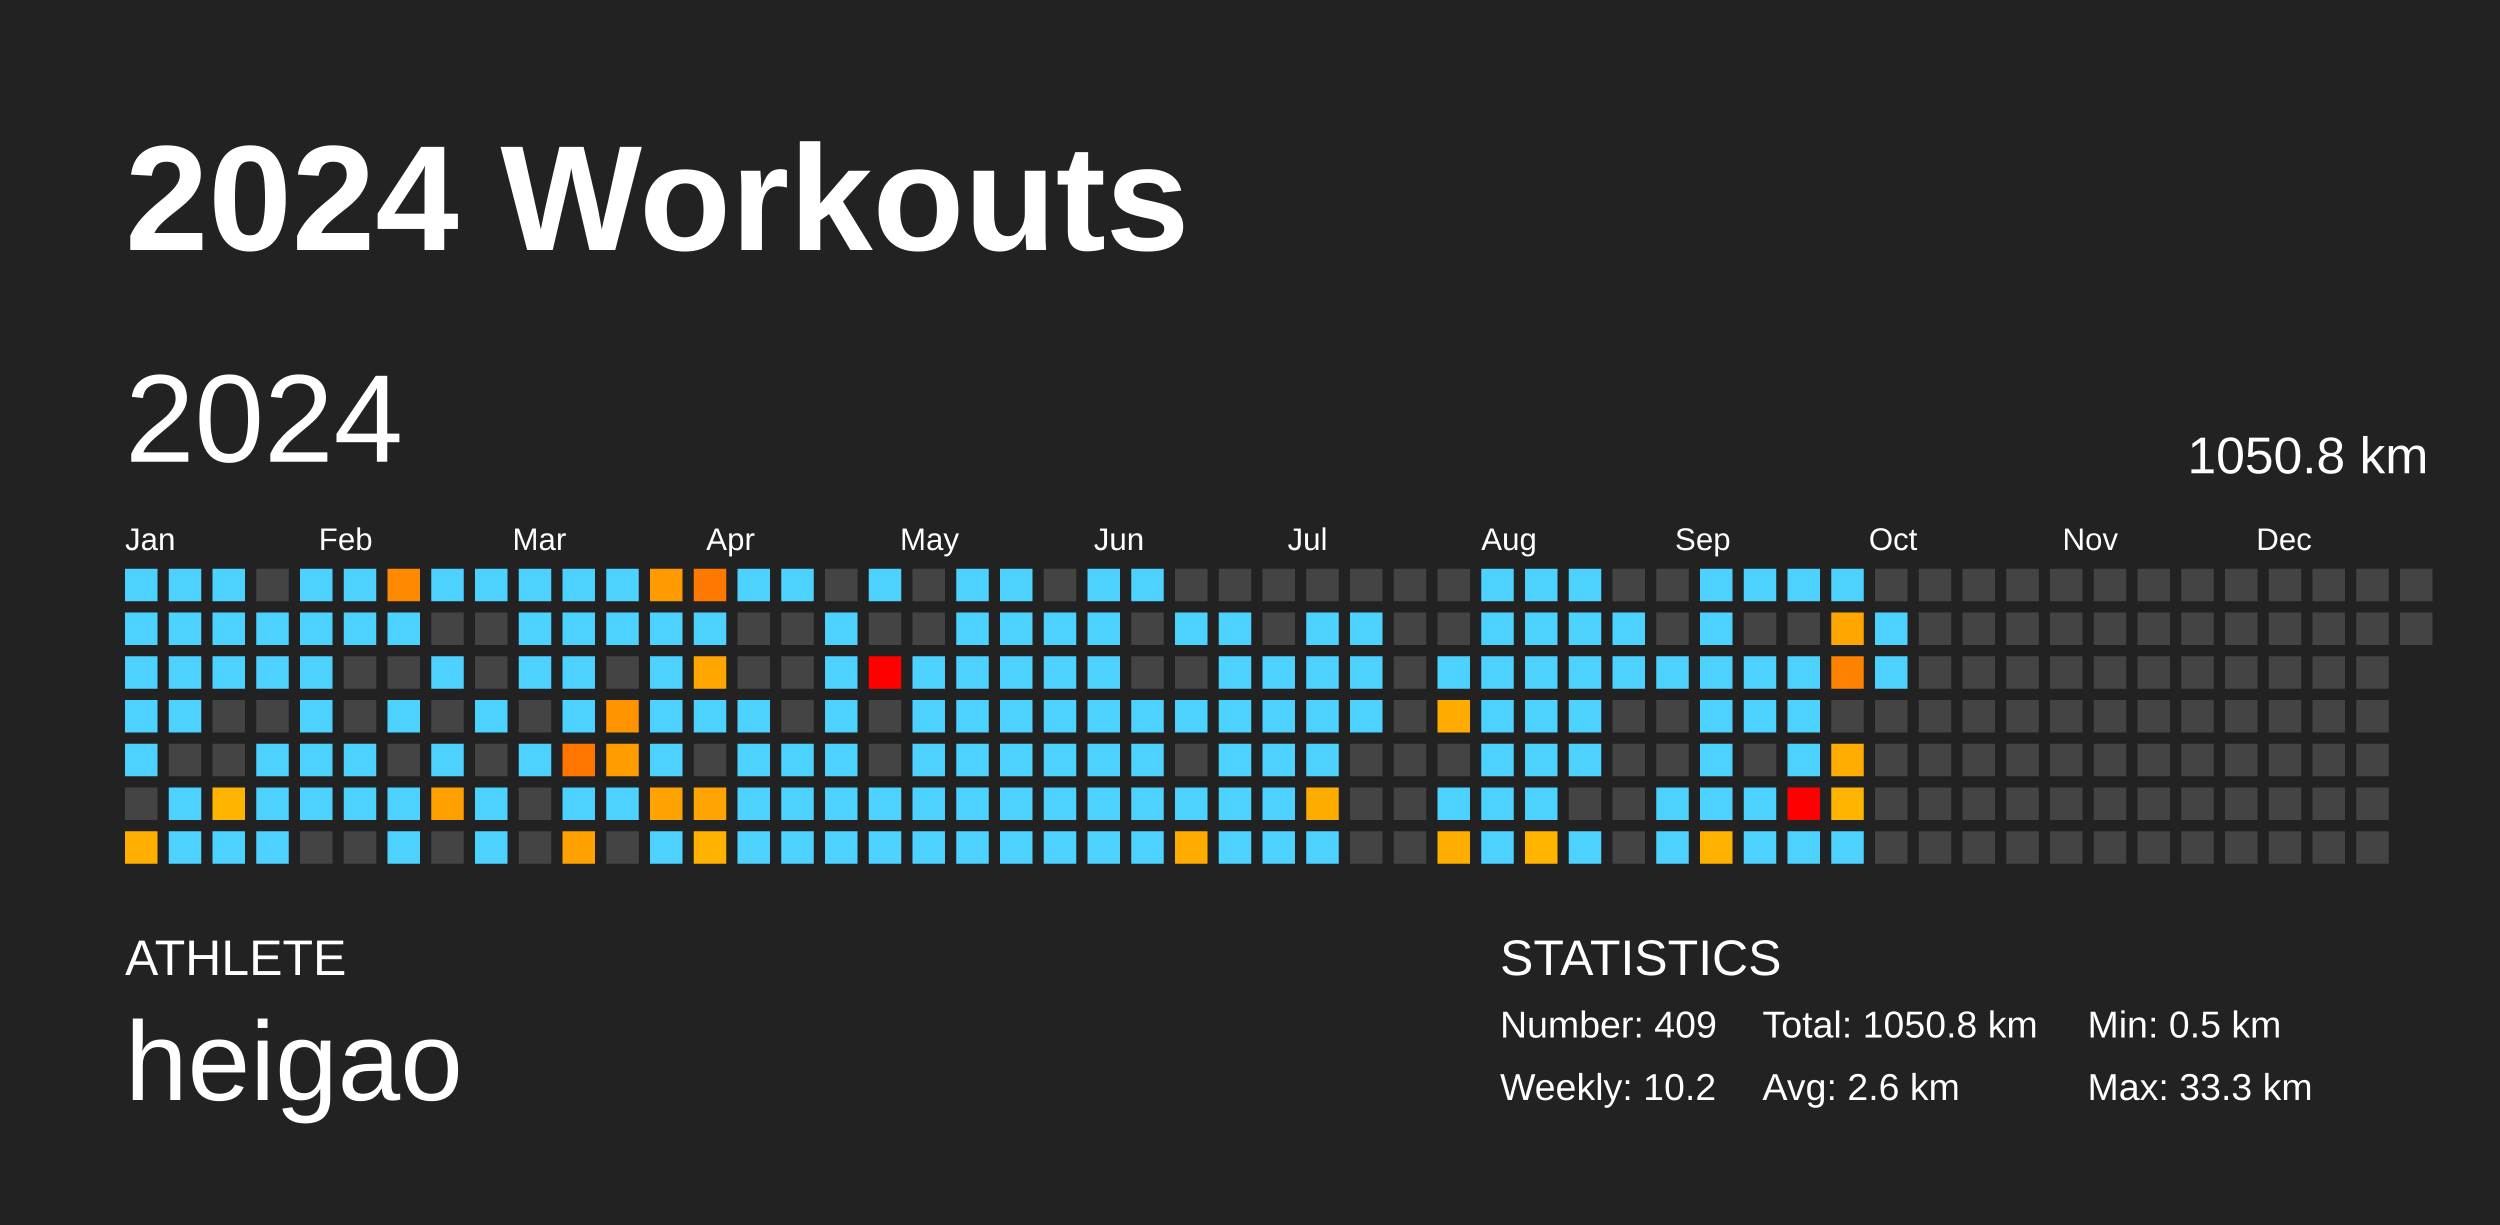
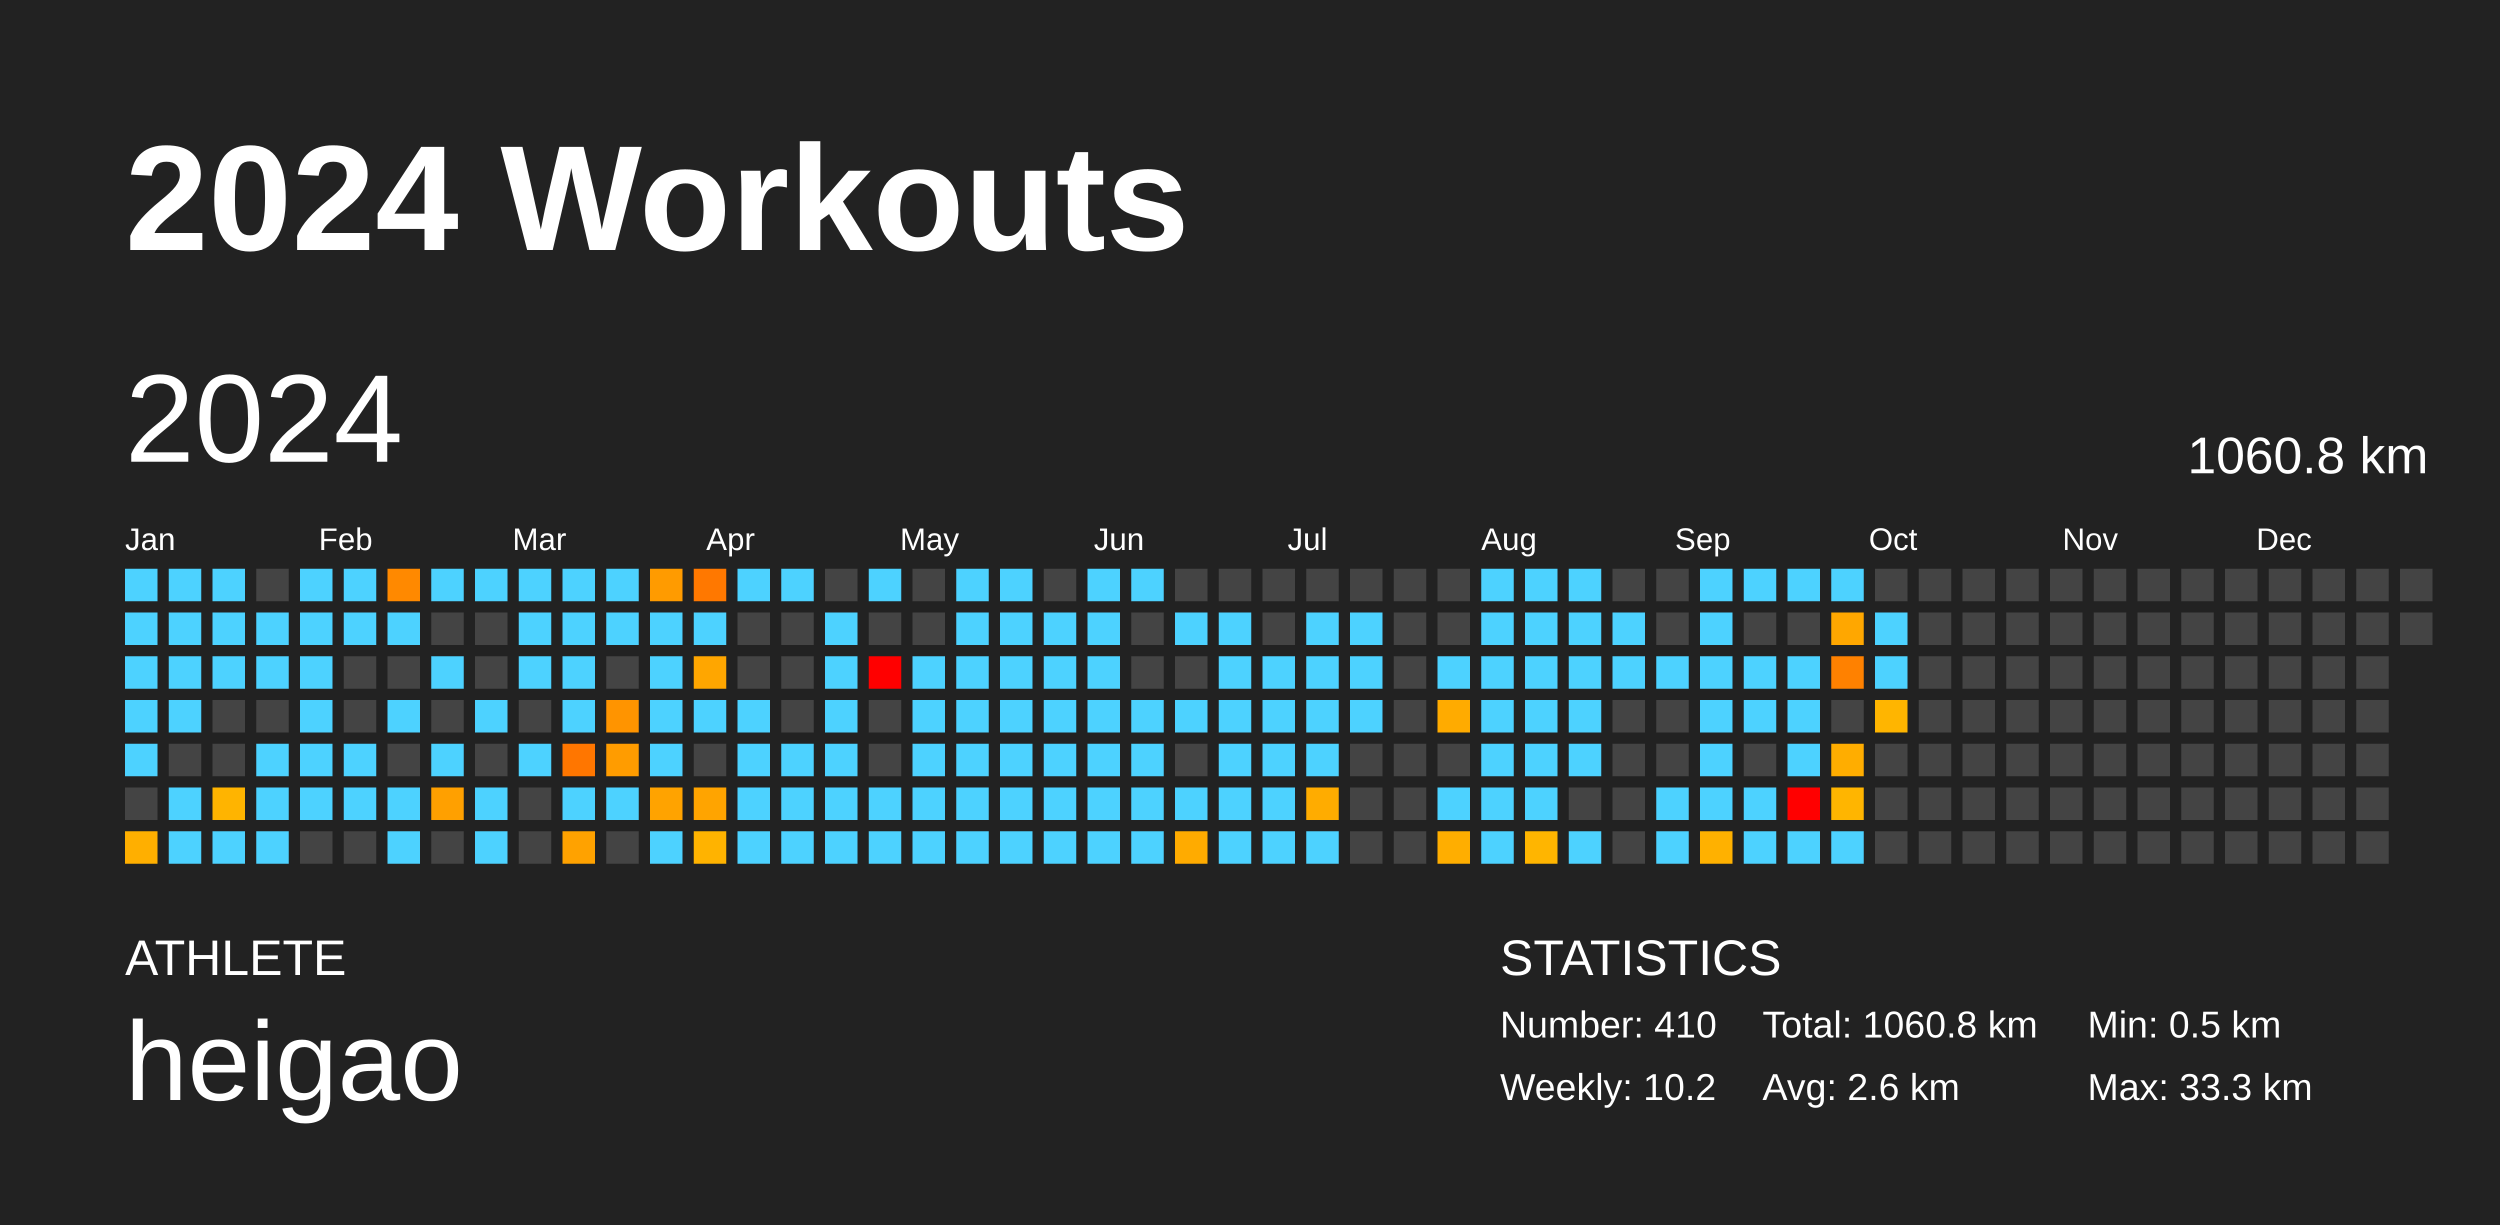
<svg xmlns="http://www.w3.org/2000/svg" baseProfile="full" height="98mm" version="1.1" viewBox="0,0,200,98" width="200mm">
  <defs />
  <rect fill="#222222" height="98" width="200" x="0" y="0" />
  <text fill="#FFFFFF" style="font-size:12px; font-family:Arial; font-weight:bold;" x="10" y="20">2024 Workouts</text>
  <text fill="#FFFFFF" style="font-size:4px; font-family:Arial" x="10" y="78">ATHLETE</text>
  <text fill="#FFFFFF" style="font-size:9px; font-family:Arial" x="10" y="88">heigao</text>
  <text fill="#FFFFFF" style="font-size:4px; font-family:Arial" x="120" y="78">STATISTICS</text>
-   <text fill="#FFFFFF" style="font-size:3px; font-family:Arial" x="120" y="83">Number: 409</text>
+   <text fill="#FFFFFF" style="font-size:3px; font-family:Arial" x="120" y="83">Number: 410</text>
  <text fill="#FFFFFF" style="font-size:3px; font-family:Arial" x="120" y="88">Weekly: 10.2</text>
-   <text fill="#FFFFFF" style="font-size:3px; font-family:Arial" x="141" y="83">Total: 1050.8 km</text>
+   <text fill="#FFFFFF" style="font-size:3px; font-family:Arial" x="141" y="83">Total: 1060.8 km</text>
  <text fill="#FFFFFF" style="font-size:3px; font-family:Arial" x="141" y="88">Avg: 2.6 km</text>
  <text fill="#FFFFFF" style="font-size:3px; font-family:Arial" x="167" y="83">Min: 0.5 km</text>
  <text fill="#FFFFFF" style="font-size:3px; font-family:Arial" x="167" y="88">Max: 33.3 km</text>
  <text dominant-baseline="hanging" fill="#FFFFFF" style="font-size:10.0px; font-family:Arial;" x="10" y="30">2024</text>
-   <text dominant-baseline="hanging" fill="#FFFFFF" style="font-size:4.125px; font-family:Arial;" x="175" y="35">1050.8 km</text>
+   <text dominant-baseline="hanging" fill="#FFFFFF" style="font-size:4.125px; font-family:Arial;" x="175" y="35">1060.8 km</text>
  <text fill="#FFFFFF" style="font-size:2.5px; font-family:Arial" x="10.0" y="44">Jan</text>
  <text fill="#FFFFFF" style="font-size:2.5px; font-family:Arial" x="25.5" y="44">Feb</text>
  <text fill="#FFFFFF" style="font-size:2.5px; font-family:Arial" x="41.0" y="44">Mar</text>
  <text fill="#FFFFFF" style="font-size:2.5px; font-family:Arial" x="56.5" y="44">Apr</text>
  <text fill="#FFFFFF" style="font-size:2.5px; font-family:Arial" x="72.0" y="44">May</text>
  <text fill="#FFFFFF" style="font-size:2.5px; font-family:Arial" x="87.5" y="44">Jun</text>
  <text fill="#FFFFFF" style="font-size:2.5px; font-family:Arial" x="103.0" y="44">Jul</text>
  <text fill="#FFFFFF" style="font-size:2.5px; font-family:Arial" x="118.5" y="44">Aug</text>
  <text fill="#FFFFFF" style="font-size:2.5px; font-family:Arial" x="134.0" y="44">Sep</text>
  <text fill="#FFFFFF" style="font-size:2.5px; font-family:Arial" x="149.5" y="44">Oct</text>
  <text fill="#FFFFFF" style="font-size:2.5px; font-family:Arial" x="165.0" y="44">Nov</text>
  <text fill="#FFFFFF" style="font-size:2.5px; font-family:Arial" x="180.5" y="44">Dec</text>
  <rect fill="#4dd2ff" height="2.6" width="2.6" x="10.0" y="45.5" />
  <rect fill="#4dd2ff" height="2.6" width="2.6" x="10.0" y="49.0" />
  <rect fill="#4dd2ff" height="2.6" width="2.6" x="10.0" y="52.5" />
  <rect fill="#4dd2ff" height="2.6" width="2.6" x="10.0" y="56.0" />
  <rect fill="#4dd2ff" height="2.6" width="2.6" x="10.0" y="59.5" />
  <rect fill="#444444" height="2.6" width="2.6" x="10.0" y="63.0" />
  <rect fill="#ffaf00" height="2.6" width="2.6" x="10.0" y="66.5" />
  <rect fill="#4dd2ff" height="2.6" width="2.6" x="13.5" y="45.5" />
  <rect fill="#4dd2ff" height="2.6" width="2.6" x="13.5" y="49.0" />
  <rect fill="#4dd2ff" height="2.6" width="2.6" x="13.5" y="52.5" />
  <rect fill="#4dd2ff" height="2.6" width="2.6" x="13.5" y="56.0" />
  <rect fill="#444444" height="2.6" width="2.6" x="13.5" y="59.5" />
  <rect fill="#4dd2ff" height="2.6" width="2.6" x="13.5" y="63.0" />
  <rect fill="#4dd2ff" height="2.6" width="2.6" x="13.5" y="66.5" />
  <rect fill="#4dd2ff" height="2.6" width="2.6" x="17.0" y="45.5" />
  <rect fill="#4dd2ff" height="2.6" width="2.6" x="17.0" y="49.0" />
  <rect fill="#4dd2ff" height="2.6" width="2.6" x="17.0" y="52.5" />
  <rect fill="#444444" height="2.6" width="2.6" x="17.0" y="56.0" />
  <rect fill="#444444" height="2.6" width="2.6" x="17.0" y="59.5" />
  <rect fill="#ffb400" height="2.6" width="2.6" x="17.0" y="63.0" />
  <rect fill="#4dd2ff" height="2.6" width="2.6" x="17.0" y="66.5" />
  <rect fill="#444444" height="2.6" width="2.6" x="20.5" y="45.5" />
  <rect fill="#4dd2ff" height="2.6" width="2.6" x="20.5" y="49.0" />
  <rect fill="#4dd2ff" height="2.6" width="2.6" x="20.5" y="52.5" />
  <rect fill="#444444" height="2.6" width="2.6" x="20.5" y="56.0" />
  <rect fill="#4dd2ff" height="2.6" width="2.6" x="20.5" y="59.5" />
  <rect fill="#4dd2ff" height="2.6" width="2.6" x="20.5" y="63.0" />
  <rect fill="#4dd2ff" height="2.6" width="2.6" x="20.5" y="66.5" />
  <rect fill="#4dd2ff" height="2.6" width="2.6" x="24.0" y="45.5" />
  <rect fill="#4dd2ff" height="2.6" width="2.6" x="24.0" y="49.0" />
  <rect fill="#4dd2ff" height="2.6" width="2.6" x="24.0" y="52.5" />
  <rect fill="#4dd2ff" height="2.6" width="2.6" x="24.0" y="56.0" />
  <rect fill="#4dd2ff" height="2.6" width="2.6" x="24.0" y="59.5" />
  <rect fill="#4dd2ff" height="2.6" width="2.6" x="24.0" y="63.0" />
  <rect fill="#444444" height="2.6" width="2.6" x="24.0" y="66.5" />
  <rect fill="#4dd2ff" height="2.6" width="2.6" x="27.5" y="45.5" />
  <rect fill="#4dd2ff" height="2.6" width="2.6" x="27.5" y="49.0" />
  <rect fill="#444444" height="2.6" width="2.6" x="27.5" y="52.5" />
  <rect fill="#444444" height="2.6" width="2.6" x="27.5" y="56.0" />
  <rect fill="#4dd2ff" height="2.6" width="2.6" x="27.5" y="59.5" />
  <rect fill="#4dd2ff" height="2.6" width="2.6" x="27.5" y="63.0" />
  <rect fill="#444444" height="2.6" width="2.6" x="27.5" y="66.5" />
  <rect fill="#ff8900" height="2.6" width="2.6" x="31.0" y="45.5" />
  <rect fill="#4dd2ff" height="2.6" width="2.6" x="31.0" y="49.0" />
  <rect fill="#444444" height="2.6" width="2.6" x="31.0" y="52.5" />
  <rect fill="#4dd2ff" height="2.6" width="2.6" x="31.0" y="56.0" />
  <rect fill="#444444" height="2.6" width="2.6" x="31.0" y="59.5" />
  <rect fill="#4dd2ff" height="2.6" width="2.6" x="31.0" y="63.0" />
  <rect fill="#4dd2ff" height="2.6" width="2.6" x="31.0" y="66.5" />
  <rect fill="#4dd2ff" height="2.6" width="2.6" x="34.5" y="45.5" />
  <rect fill="#444444" height="2.6" width="2.6" x="34.5" y="49.0" />
  <rect fill="#4dd2ff" height="2.6" width="2.6" x="34.5" y="52.5" />
  <rect fill="#444444" height="2.6" width="2.6" x="34.5" y="56.0" />
  <rect fill="#4dd2ff" height="2.6" width="2.6" x="34.5" y="59.5" />
  <rect fill="#ffa000" height="2.6" width="2.6" x="34.5" y="63.0" />
  <rect fill="#444444" height="2.6" width="2.6" x="34.5" y="66.5" />
  <rect fill="#4dd2ff" height="2.6" width="2.6" x="38.0" y="45.5" />
  <rect fill="#444444" height="2.6" width="2.6" x="38.0" y="49.0" />
  <rect fill="#444444" height="2.6" width="2.6" x="38.0" y="52.5" />
  <rect fill="#4dd2ff" height="2.6" width="2.6" x="38.0" y="56.0" />
  <rect fill="#444444" height="2.6" width="2.6" x="38.0" y="59.5" />
  <rect fill="#4dd2ff" height="2.6" width="2.6" x="38.0" y="63.0" />
  <rect fill="#4dd2ff" height="2.6" width="2.6" x="38.0" y="66.5" />
  <rect fill="#4dd2ff" height="2.6" width="2.6" x="41.5" y="45.5" />
  <rect fill="#4dd2ff" height="2.6" width="2.6" x="41.5" y="49.0" />
  <rect fill="#4dd2ff" height="2.6" width="2.6" x="41.5" y="52.5" />
  <rect fill="#444444" height="2.6" width="2.6" x="41.5" y="56.0" />
  <rect fill="#4dd2ff" height="2.6" width="2.6" x="41.5" y="59.5" />
  <rect fill="#444444" height="2.6" width="2.6" x="41.5" y="63.0" />
  <rect fill="#444444" height="2.6" width="2.6" x="41.5" y="66.5" />
  <rect fill="#4dd2ff" height="2.6" width="2.6" x="45.0" y="45.5" />
  <rect fill="#4dd2ff" height="2.6" width="2.6" x="45.0" y="49.0" />
  <rect fill="#4dd2ff" height="2.6" width="2.6" x="45.0" y="52.5" />
  <rect fill="#4dd2ff" height="2.6" width="2.6" x="45.0" y="56.0" />
  <rect fill="#ff7600" height="2.6" width="2.6" x="45.0" y="59.5" />
  <rect fill="#4dd2ff" height="2.6" width="2.6" x="45.0" y="63.0" />
  <rect fill="#ffa200" height="2.6" width="2.6" x="45.0" y="66.5" />
  <rect fill="#4dd2ff" height="2.6" width="2.6" x="48.5" y="45.5" />
  <rect fill="#4dd2ff" height="2.6" width="2.6" x="48.5" y="49.0" />
  <rect fill="#444444" height="2.6" width="2.6" x="48.5" y="52.5" />
  <rect fill="#ff9400" height="2.6" width="2.6" x="48.5" y="56.0" />
  <rect fill="#ff9c00" height="2.6" width="2.6" x="48.5" y="59.5" />
  <rect fill="#4dd2ff" height="2.6" width="2.6" x="48.5" y="63.0" />
  <rect fill="#444444" height="2.6" width="2.6" x="48.5" y="66.5" />
  <rect fill="#ff9b00" height="2.6" width="2.6" x="52.0" y="45.5" />
  <rect fill="#4dd2ff" height="2.6" width="2.6" x="52.0" y="49.0" />
  <rect fill="#4dd2ff" height="2.6" width="2.6" x="52.0" y="52.5" />
  <rect fill="#4dd2ff" height="2.6" width="2.6" x="52.0" y="56.0" />
  <rect fill="#4dd2ff" height="2.6" width="2.6" x="52.0" y="59.5" />
  <rect fill="#ffa300" height="2.6" width="2.6" x="52.0" y="63.0" />
  <rect fill="#4dd2ff" height="2.6" width="2.6" x="52.0" y="66.5" />
  <rect fill="#ff7800" height="2.6" width="2.6" x="55.5" y="45.5" />
  <rect fill="#4dd2ff" height="2.6" width="2.6" x="55.5" y="49.0" />
  <rect fill="#ffa600" height="2.6" width="2.6" x="55.5" y="52.5" />
  <rect fill="#4dd2ff" height="2.6" width="2.6" x="55.5" y="56.0" />
  <rect fill="#444444" height="2.6" width="2.6" x="55.5" y="59.5" />
  <rect fill="#ffa400" height="2.6" width="2.6" x="55.5" y="63.0" />
  <rect fill="#ffb300" height="2.6" width="2.6" x="55.5" y="66.5" />
  <rect fill="#4dd2ff" height="2.6" width="2.6" x="59.0" y="45.5" />
  <rect fill="#444444" height="2.6" width="2.6" x="59.0" y="49.0" />
  <rect fill="#444444" height="2.6" width="2.6" x="59.0" y="52.5" />
  <rect fill="#4dd2ff" height="2.6" width="2.6" x="59.0" y="56.0" />
  <rect fill="#4dd2ff" height="2.6" width="2.6" x="59.0" y="59.5" />
  <rect fill="#4dd2ff" height="2.6" width="2.6" x="59.0" y="63.0" />
  <rect fill="#4dd2ff" height="2.6" width="2.6" x="59.0" y="66.5" />
  <rect fill="#4dd2ff" height="2.6" width="2.6" x="62.5" y="45.5" />
  <rect fill="#444444" height="2.6" width="2.6" x="62.5" y="49.0" />
  <rect fill="#444444" height="2.6" width="2.6" x="62.5" y="52.5" />
  <rect fill="#444444" height="2.6" width="2.6" x="62.5" y="56.0" />
  <rect fill="#4dd2ff" height="2.6" width="2.6" x="62.5" y="59.5" />
  <rect fill="#4dd2ff" height="2.6" width="2.6" x="62.5" y="63.0" />
  <rect fill="#4dd2ff" height="2.6" width="2.6" x="62.5" y="66.5" />
  <rect fill="#444444" height="2.6" width="2.6" x="66.0" y="45.5" />
  <rect fill="#4dd2ff" height="2.6" width="2.6" x="66.0" y="49.0" />
  <rect fill="#4dd2ff" height="2.6" width="2.6" x="66.0" y="52.5" />
  <rect fill="#4dd2ff" height="2.6" width="2.6" x="66.0" y="56.0" />
  <rect fill="#4dd2ff" height="2.6" width="2.6" x="66.0" y="59.5" />
  <rect fill="#4dd2ff" height="2.6" width="2.6" x="66.0" y="63.0" />
  <rect fill="#4dd2ff" height="2.6" width="2.6" x="66.0" y="66.5" />
  <rect fill="#4dd2ff" height="2.6" width="2.6" x="69.5" y="45.5" />
  <rect fill="#444444" height="2.6" width="2.6" x="69.5" y="49.0" />
  <rect fill="red" height="2.6" width="2.6" x="69.5" y="52.5" />
  <rect fill="#444444" height="2.6" width="2.6" x="69.5" y="56.0" />
  <rect fill="#444444" height="2.6" width="2.6" x="69.5" y="59.5" />
  <rect fill="#4dd2ff" height="2.6" width="2.6" x="69.5" y="63.0" />
  <rect fill="#4dd2ff" height="2.6" width="2.6" x="69.5" y="66.5" />
  <rect fill="#444444" height="2.6" width="2.6" x="73.0" y="45.5" />
  <rect fill="#444444" height="2.6" width="2.6" x="73.0" y="49.0" />
  <rect fill="#4dd2ff" height="2.6" width="2.6" x="73.0" y="52.5" />
  <rect fill="#4dd2ff" height="2.6" width="2.6" x="73.0" y="56.0" />
  <rect fill="#4dd2ff" height="2.6" width="2.6" x="73.0" y="59.5" />
  <rect fill="#4dd2ff" height="2.6" width="2.6" x="73.0" y="63.0" />
  <rect fill="#4dd2ff" height="2.6" width="2.6" x="73.0" y="66.5" />
  <rect fill="#4dd2ff" height="2.6" width="2.6" x="76.5" y="45.5" />
  <rect fill="#4dd2ff" height="2.6" width="2.6" x="76.5" y="49.0" />
  <rect fill="#4dd2ff" height="2.6" width="2.6" x="76.5" y="52.5" />
  <rect fill="#4dd2ff" height="2.6" width="2.6" x="76.5" y="56.0" />
  <rect fill="#4dd2ff" height="2.6" width="2.6" x="76.5" y="59.5" />
  <rect fill="#4dd2ff" height="2.6" width="2.6" x="76.5" y="63.0" />
  <rect fill="#4dd2ff" height="2.6" width="2.6" x="76.5" y="66.5" />
  <rect fill="#4dd2ff" height="2.6" width="2.6" x="80.0" y="45.5" />
  <rect fill="#4dd2ff" height="2.6" width="2.6" x="80.0" y="49.0" />
  <rect fill="#4dd2ff" height="2.6" width="2.6" x="80.0" y="52.5" />
  <rect fill="#4dd2ff" height="2.6" width="2.6" x="80.0" y="56.0" />
  <rect fill="#4dd2ff" height="2.6" width="2.6" x="80.0" y="59.5" />
  <rect fill="#4dd2ff" height="2.6" width="2.6" x="80.0" y="63.0" />
  <rect fill="#4dd2ff" height="2.6" width="2.6" x="80.0" y="66.5" />
  <rect fill="#444444" height="2.6" width="2.6" x="83.5" y="45.5" />
  <rect fill="#4dd2ff" height="2.6" width="2.6" x="83.5" y="49.0" />
  <rect fill="#4dd2ff" height="2.6" width="2.6" x="83.5" y="52.5" />
  <rect fill="#4dd2ff" height="2.6" width="2.6" x="83.5" y="56.0" />
  <rect fill="#4dd2ff" height="2.6" width="2.6" x="83.5" y="59.5" />
  <rect fill="#4dd2ff" height="2.6" width="2.6" x="83.5" y="63.0" />
  <rect fill="#4dd2ff" height="2.6" width="2.6" x="83.5" y="66.5" />
  <rect fill="#4dd2ff" height="2.6" width="2.6" x="87.0" y="45.5" />
  <rect fill="#4dd2ff" height="2.6" width="2.6" x="87.0" y="49.0" />
  <rect fill="#4dd2ff" height="2.6" width="2.6" x="87.0" y="52.5" />
  <rect fill="#4dd2ff" height="2.6" width="2.6" x="87.0" y="56.0" />
  <rect fill="#4dd2ff" height="2.6" width="2.6" x="87.0" y="59.5" />
  <rect fill="#4dd2ff" height="2.6" width="2.6" x="87.0" y="63.0" />
  <rect fill="#4dd2ff" height="2.6" width="2.6" x="87.0" y="66.5" />
  <rect fill="#4dd2ff" height="2.6" width="2.6" x="90.5" y="45.5" />
  <rect fill="#444444" height="2.6" width="2.6" x="90.5" y="49.0" />
  <rect fill="#444444" height="2.6" width="2.6" x="90.5" y="52.5" />
  <rect fill="#4dd2ff" height="2.6" width="2.6" x="90.5" y="56.0" />
  <rect fill="#4dd2ff" height="2.6" width="2.6" x="90.5" y="59.5" />
  <rect fill="#4dd2ff" height="2.6" width="2.6" x="90.5" y="63.0" />
  <rect fill="#4dd2ff" height="2.6" width="2.6" x="90.5" y="66.5" />
  <rect fill="#444444" height="2.6" width="2.6" x="94.0" y="45.5" />
  <rect fill="#4dd2ff" height="2.6" width="2.6" x="94.0" y="49.0" />
  <rect fill="#444444" height="2.6" width="2.6" x="94.0" y="52.5" />
  <rect fill="#4dd2ff" height="2.6" width="2.6" x="94.0" y="56.0" />
  <rect fill="#444444" height="2.6" width="2.6" x="94.0" y="59.5" />
  <rect fill="#4dd2ff" height="2.6" width="2.6" x="94.0" y="63.0" />
  <rect fill="#ffab00" height="2.6" width="2.6" x="94.0" y="66.5" />
  <rect fill="#444444" height="2.6" width="2.6" x="97.5" y="45.5" />
  <rect fill="#4dd2ff" height="2.6" width="2.6" x="97.5" y="49.0" />
  <rect fill="#4dd2ff" height="2.6" width="2.6" x="97.5" y="52.5" />
  <rect fill="#4dd2ff" height="2.6" width="2.6" x="97.5" y="56.0" />
  <rect fill="#4dd2ff" height="2.6" width="2.6" x="97.5" y="59.5" />
  <rect fill="#4dd2ff" height="2.6" width="2.6" x="97.5" y="63.0" />
  <rect fill="#4dd2ff" height="2.6" width="2.6" x="97.5" y="66.5" />
  <rect fill="#444444" height="2.6" width="2.6" x="101.0" y="45.5" />
  <rect fill="#444444" height="2.6" width="2.6" x="101.0" y="49.0" />
  <rect fill="#4dd2ff" height="2.6" width="2.6" x="101.0" y="52.5" />
  <rect fill="#4dd2ff" height="2.6" width="2.6" x="101.0" y="56.0" />
  <rect fill="#4dd2ff" height="2.6" width="2.6" x="101.0" y="59.5" />
  <rect fill="#4dd2ff" height="2.6" width="2.6" x="101.0" y="63.0" />
  <rect fill="#4dd2ff" height="2.6" width="2.6" x="101.0" y="66.5" />
  <rect fill="#444444" height="2.6" width="2.6" x="104.5" y="45.5" />
  <rect fill="#4dd2ff" height="2.6" width="2.6" x="104.5" y="49.0" />
  <rect fill="#4dd2ff" height="2.6" width="2.6" x="104.5" y="52.5" />
  <rect fill="#4dd2ff" height="2.6" width="2.6" x="104.5" y="56.0" />
  <rect fill="#4dd2ff" height="2.6" width="2.6" x="104.5" y="59.5" />
  <rect fill="#ffac00" height="2.6" width="2.6" x="104.5" y="63.0" />
  <rect fill="#4dd2ff" height="2.6" width="2.6" x="104.5" y="66.5" />
  <rect fill="#444444" height="2.6" width="2.6" x="108.0" y="45.5" />
  <rect fill="#4dd2ff" height="2.6" width="2.6" x="108.0" y="49.0" />
  <rect fill="#4dd2ff" height="2.6" width="2.6" x="108.0" y="52.5" />
  <rect fill="#4dd2ff" height="2.6" width="2.6" x="108.0" y="56.0" />
  <rect fill="#444444" height="2.6" width="2.6" x="108.0" y="59.5" />
  <rect fill="#444444" height="2.6" width="2.6" x="108.0" y="63.0" />
  <rect fill="#444444" height="2.6" width="2.6" x="108.0" y="66.5" />
  <rect fill="#444444" height="2.6" width="2.6" x="111.5" y="45.5" />
  <rect fill="#444444" height="2.6" width="2.6" x="111.5" y="49.0" />
  <rect fill="#444444" height="2.6" width="2.6" x="111.5" y="52.5" />
  <rect fill="#444444" height="2.6" width="2.6" x="111.5" y="56.0" />
  <rect fill="#444444" height="2.6" width="2.6" x="111.5" y="59.5" />
  <rect fill="#444444" height="2.6" width="2.6" x="111.5" y="63.0" />
  <rect fill="#444444" height="2.6" width="2.6" x="111.5" y="66.5" />
  <rect fill="#444444" height="2.6" width="2.6" x="115.0" y="45.5" />
  <rect fill="#444444" height="2.6" width="2.6" x="115.0" y="49.0" />
  <rect fill="#4dd2ff" height="2.6" width="2.6" x="115.0" y="52.5" />
  <rect fill="#ffab00" height="2.6" width="2.6" x="115.0" y="56.0" />
  <rect fill="#444444" height="2.6" width="2.6" x="115.0" y="59.5" />
  <rect fill="#4dd2ff" height="2.6" width="2.6" x="115.0" y="63.0" />
  <rect fill="#ffae00" height="2.6" width="2.6" x="115.0" y="66.5" />
  <rect fill="#4dd2ff" height="2.6" width="2.6" x="118.5" y="45.5" />
  <rect fill="#4dd2ff" height="2.6" width="2.6" x="118.5" y="49.0" />
  <rect fill="#4dd2ff" height="2.6" width="2.6" x="118.5" y="52.5" />
  <rect fill="#4dd2ff" height="2.6" width="2.6" x="118.5" y="56.0" />
  <rect fill="#4dd2ff" height="2.6" width="2.6" x="118.5" y="59.5" />
  <rect fill="#4dd2ff" height="2.6" width="2.6" x="118.5" y="63.0" />
  <rect fill="#4dd2ff" height="2.6" width="2.6" x="118.5" y="66.5" />
  <rect fill="#4dd2ff" height="2.6" width="2.6" x="122.0" y="45.5" />
  <rect fill="#4dd2ff" height="2.6" width="2.6" x="122.0" y="49.0" />
  <rect fill="#4dd2ff" height="2.6" width="2.6" x="122.0" y="52.5" />
  <rect fill="#4dd2ff" height="2.6" width="2.6" x="122.0" y="56.0" />
  <rect fill="#4dd2ff" height="2.6" width="2.6" x="122.0" y="59.5" />
  <rect fill="#4dd2ff" height="2.6" width="2.6" x="122.0" y="63.0" />
  <rect fill="#ffb500" height="2.6" width="2.6" x="122.0" y="66.5" />
  <rect fill="#4dd2ff" height="2.6" width="2.6" x="125.5" y="45.5" />
  <rect fill="#4dd2ff" height="2.6" width="2.6" x="125.5" y="49.0" />
  <rect fill="#4dd2ff" height="2.6" width="2.6" x="125.5" y="52.5" />
  <rect fill="#4dd2ff" height="2.6" width="2.6" x="125.5" y="56.0" />
  <rect fill="#4dd2ff" height="2.6" width="2.6" x="125.5" y="59.5" />
  <rect fill="#444444" height="2.6" width="2.6" x="125.5" y="63.0" />
  <rect fill="#4dd2ff" height="2.6" width="2.6" x="125.5" y="66.5" />
  <rect fill="#444444" height="2.6" width="2.6" x="129.0" y="45.5" />
  <rect fill="#4dd2ff" height="2.6" width="2.6" x="129.0" y="49.0" />
  <rect fill="#4dd2ff" height="2.6" width="2.6" x="129.0" y="52.5" />
  <rect fill="#444444" height="2.6" width="2.6" x="129.0" y="56.0" />
  <rect fill="#444444" height="2.6" width="2.6" x="129.0" y="59.5" />
  <rect fill="#444444" height="2.6" width="2.6" x="129.0" y="63.0" />
  <rect fill="#444444" height="2.6" width="2.6" x="129.0" y="66.5" />
  <rect fill="#444444" height="2.6" width="2.6" x="132.5" y="45.5" />
  <rect fill="#444444" height="2.6" width="2.6" x="132.5" y="49.0" />
  <rect fill="#4dd2ff" height="2.6" width="2.6" x="132.5" y="52.5" />
  <rect fill="#444444" height="2.6" width="2.6" x="132.5" y="56.0" />
  <rect fill="#444444" height="2.6" width="2.6" x="132.5" y="59.5" />
  <rect fill="#4dd2ff" height="2.6" width="2.6" x="132.5" y="63.0" />
  <rect fill="#4dd2ff" height="2.6" width="2.6" x="132.5" y="66.5" />
  <rect fill="#4dd2ff" height="2.6" width="2.6" x="136.0" y="45.5" />
  <rect fill="#4dd2ff" height="2.6" width="2.6" x="136.0" y="49.0" />
  <rect fill="#4dd2ff" height="2.6" width="2.6" x="136.0" y="52.5" />
  <rect fill="#4dd2ff" height="2.6" width="2.6" x="136.0" y="56.0" />
  <rect fill="#4dd2ff" height="2.6" width="2.6" x="136.0" y="59.5" />
  <rect fill="#4dd2ff" height="2.6" width="2.6" x="136.0" y="63.0" />
  <rect fill="#ffb100" height="2.6" width="2.6" x="136.0" y="66.5" />
  <rect fill="#4dd2ff" height="2.6" width="2.6" x="139.5" y="45.5" />
  <rect fill="#444444" height="2.6" width="2.6" x="139.5" y="49.0" />
  <rect fill="#4dd2ff" height="2.6" width="2.6" x="139.5" y="52.5" />
  <rect fill="#4dd2ff" height="2.6" width="2.6" x="139.5" y="56.0" />
  <rect fill="#444444" height="2.6" width="2.6" x="139.5" y="59.5" />
  <rect fill="#4dd2ff" height="2.6" width="2.6" x="139.5" y="63.0" />
  <rect fill="#4dd2ff" height="2.6" width="2.6" x="139.5" y="66.5" />
  <rect fill="#4dd2ff" height="2.6" width="2.6" x="143.0" y="45.5" />
  <rect fill="#444444" height="2.6" width="2.6" x="143.0" y="49.0" />
  <rect fill="#4dd2ff" height="2.6" width="2.6" x="143.0" y="52.5" />
  <rect fill="#4dd2ff" height="2.6" width="2.6" x="143.0" y="56.0" />
  <rect fill="#4dd2ff" height="2.6" width="2.6" x="143.0" y="59.5" />
  <rect fill="red" height="2.6" width="2.6" x="143.0" y="63.0" />
  <rect fill="#4dd2ff" height="2.6" width="2.6" x="143.0" y="66.5" />
  <rect fill="#4dd2ff" height="2.6" width="2.6" x="146.5" y="45.5" />
  <rect fill="#ffa700" height="2.6" width="2.6" x="146.5" y="49.0" />
  <rect fill="#ff8100" height="2.6" width="2.6" x="146.5" y="52.5" />
  <rect fill="#444444" height="2.6" width="2.6" x="146.5" y="56.0" />
  <rect fill="#ffad00" height="2.6" width="2.6" x="146.5" y="59.5" />
  <rect fill="#ffb500" height="2.6" width="2.6" x="146.5" y="63.0" />
  <rect fill="#4dd2ff" height="2.6" width="2.6" x="146.5" y="66.5" />
  <rect fill="#444444" height="2.6" width="2.6" x="150.0" y="45.5" />
  <rect fill="#4dd2ff" height="2.6" width="2.6" x="150.0" y="49.0" />
  <rect fill="#4dd2ff" height="2.6" width="2.6" x="150.0" y="52.5" />
-   <rect fill="#444444" height="2.6" width="2.6" x="150.0" y="56.0" />
+   <rect fill="#ffb500" height="2.6" width="2.6" x="150.0" y="56.0" />
  <rect fill="#444444" height="2.6" width="2.6" x="150.0" y="59.5" />
  <rect fill="#444444" height="2.6" width="2.6" x="150.0" y="63.0" />
  <rect fill="#444444" height="2.6" width="2.6" x="150.0" y="66.5" />
  <rect fill="#444444" height="2.6" width="2.6" x="153.5" y="45.5" />
  <rect fill="#444444" height="2.6" width="2.6" x="153.5" y="49.0" />
  <rect fill="#444444" height="2.6" width="2.6" x="153.5" y="52.5" />
  <rect fill="#444444" height="2.6" width="2.6" x="153.5" y="56.0" />
  <rect fill="#444444" height="2.6" width="2.6" x="153.5" y="59.5" />
  <rect fill="#444444" height="2.6" width="2.6" x="153.5" y="63.0" />
  <rect fill="#444444" height="2.6" width="2.6" x="153.5" y="66.5" />
  <rect fill="#444444" height="2.6" width="2.6" x="157.0" y="45.5" />
  <rect fill="#444444" height="2.6" width="2.6" x="157.0" y="49.0" />
  <rect fill="#444444" height="2.6" width="2.6" x="157.0" y="52.5" />
  <rect fill="#444444" height="2.6" width="2.6" x="157.0" y="56.0" />
  <rect fill="#444444" height="2.6" width="2.6" x="157.0" y="59.5" />
  <rect fill="#444444" height="2.6" width="2.6" x="157.0" y="63.0" />
  <rect fill="#444444" height="2.6" width="2.6" x="157.0" y="66.5" />
  <rect fill="#444444" height="2.6" width="2.6" x="160.5" y="45.5" />
  <rect fill="#444444" height="2.6" width="2.6" x="160.5" y="49.0" />
  <rect fill="#444444" height="2.6" width="2.6" x="160.5" y="52.5" />
  <rect fill="#444444" height="2.6" width="2.6" x="160.5" y="56.0" />
  <rect fill="#444444" height="2.6" width="2.6" x="160.5" y="59.5" />
  <rect fill="#444444" height="2.6" width="2.6" x="160.5" y="63.0" />
  <rect fill="#444444" height="2.6" width="2.6" x="160.5" y="66.5" />
  <rect fill="#444444" height="2.6" width="2.6" x="164.0" y="45.5" />
  <rect fill="#444444" height="2.6" width="2.6" x="164.0" y="49.0" />
  <rect fill="#444444" height="2.6" width="2.6" x="164.0" y="52.5" />
  <rect fill="#444444" height="2.6" width="2.6" x="164.0" y="56.0" />
  <rect fill="#444444" height="2.6" width="2.6" x="164.0" y="59.5" />
  <rect fill="#444444" height="2.6" width="2.6" x="164.0" y="63.0" />
  <rect fill="#444444" height="2.6" width="2.6" x="164.0" y="66.5" />
  <rect fill="#444444" height="2.6" width="2.6" x="167.5" y="45.5" />
  <rect fill="#444444" height="2.6" width="2.6" x="167.5" y="49.0" />
  <rect fill="#444444" height="2.6" width="2.6" x="167.5" y="52.5" />
  <rect fill="#444444" height="2.6" width="2.6" x="167.5" y="56.0" />
  <rect fill="#444444" height="2.6" width="2.6" x="167.5" y="59.5" />
  <rect fill="#444444" height="2.6" width="2.6" x="167.5" y="63.0" />
  <rect fill="#444444" height="2.6" width="2.6" x="167.5" y="66.5" />
  <rect fill="#444444" height="2.6" width="2.6" x="171.0" y="45.5" />
  <rect fill="#444444" height="2.6" width="2.6" x="171.0" y="49.0" />
  <rect fill="#444444" height="2.6" width="2.6" x="171.0" y="52.5" />
  <rect fill="#444444" height="2.6" width="2.6" x="171.0" y="56.0" />
  <rect fill="#444444" height="2.6" width="2.6" x="171.0" y="59.5" />
  <rect fill="#444444" height="2.6" width="2.6" x="171.0" y="63.0" />
  <rect fill="#444444" height="2.6" width="2.6" x="171.0" y="66.5" />
  <rect fill="#444444" height="2.6" width="2.6" x="174.5" y="45.5" />
  <rect fill="#444444" height="2.6" width="2.6" x="174.5" y="49.0" />
  <rect fill="#444444" height="2.6" width="2.6" x="174.5" y="52.5" />
  <rect fill="#444444" height="2.6" width="2.6" x="174.5" y="56.0" />
  <rect fill="#444444" height="2.6" width="2.6" x="174.5" y="59.5" />
  <rect fill="#444444" height="2.6" width="2.6" x="174.5" y="63.0" />
  <rect fill="#444444" height="2.6" width="2.6" x="174.5" y="66.5" />
  <rect fill="#444444" height="2.6" width="2.6" x="178.0" y="45.5" />
  <rect fill="#444444" height="2.6" width="2.6" x="178.0" y="49.0" />
  <rect fill="#444444" height="2.6" width="2.6" x="178.0" y="52.5" />
  <rect fill="#444444" height="2.6" width="2.6" x="178.0" y="56.0" />
  <rect fill="#444444" height="2.6" width="2.6" x="178.0" y="59.5" />
  <rect fill="#444444" height="2.6" width="2.6" x="178.0" y="63.0" />
  <rect fill="#444444" height="2.6" width="2.6" x="178.0" y="66.5" />
  <rect fill="#444444" height="2.6" width="2.6" x="181.5" y="45.5" />
  <rect fill="#444444" height="2.6" width="2.6" x="181.5" y="49.0" />
  <rect fill="#444444" height="2.6" width="2.6" x="181.5" y="52.5" />
  <rect fill="#444444" height="2.6" width="2.6" x="181.5" y="56.0" />
  <rect fill="#444444" height="2.6" width="2.6" x="181.5" y="59.5" />
  <rect fill="#444444" height="2.6" width="2.6" x="181.5" y="63.0" />
  <rect fill="#444444" height="2.6" width="2.6" x="181.5" y="66.5" />
  <rect fill="#444444" height="2.6" width="2.6" x="185.0" y="45.5" />
  <rect fill="#444444" height="2.6" width="2.6" x="185.0" y="49.0" />
  <rect fill="#444444" height="2.6" width="2.6" x="185.0" y="52.5" />
  <rect fill="#444444" height="2.6" width="2.6" x="185.0" y="56.0" />
  <rect fill="#444444" height="2.6" width="2.6" x="185.0" y="59.5" />
  <rect fill="#444444" height="2.6" width="2.6" x="185.0" y="63.0" />
  <rect fill="#444444" height="2.6" width="2.6" x="185.0" y="66.5" />
  <rect fill="#444444" height="2.6" width="2.6" x="188.5" y="45.5" />
  <rect fill="#444444" height="2.6" width="2.6" x="188.5" y="49.0" />
  <rect fill="#444444" height="2.6" width="2.6" x="188.5" y="52.5" />
  <rect fill="#444444" height="2.6" width="2.6" x="188.5" y="56.0" />
  <rect fill="#444444" height="2.6" width="2.6" x="188.5" y="59.5" />
  <rect fill="#444444" height="2.6" width="2.6" x="188.5" y="63.0" />
  <rect fill="#444444" height="2.6" width="2.6" x="188.5" y="66.5" />
  <rect fill="#444444" height="2.6" width="2.6" x="192.0" y="45.5" />
  <rect fill="#444444" height="2.6" width="2.6" x="192.0" y="49.0" />
</svg>
